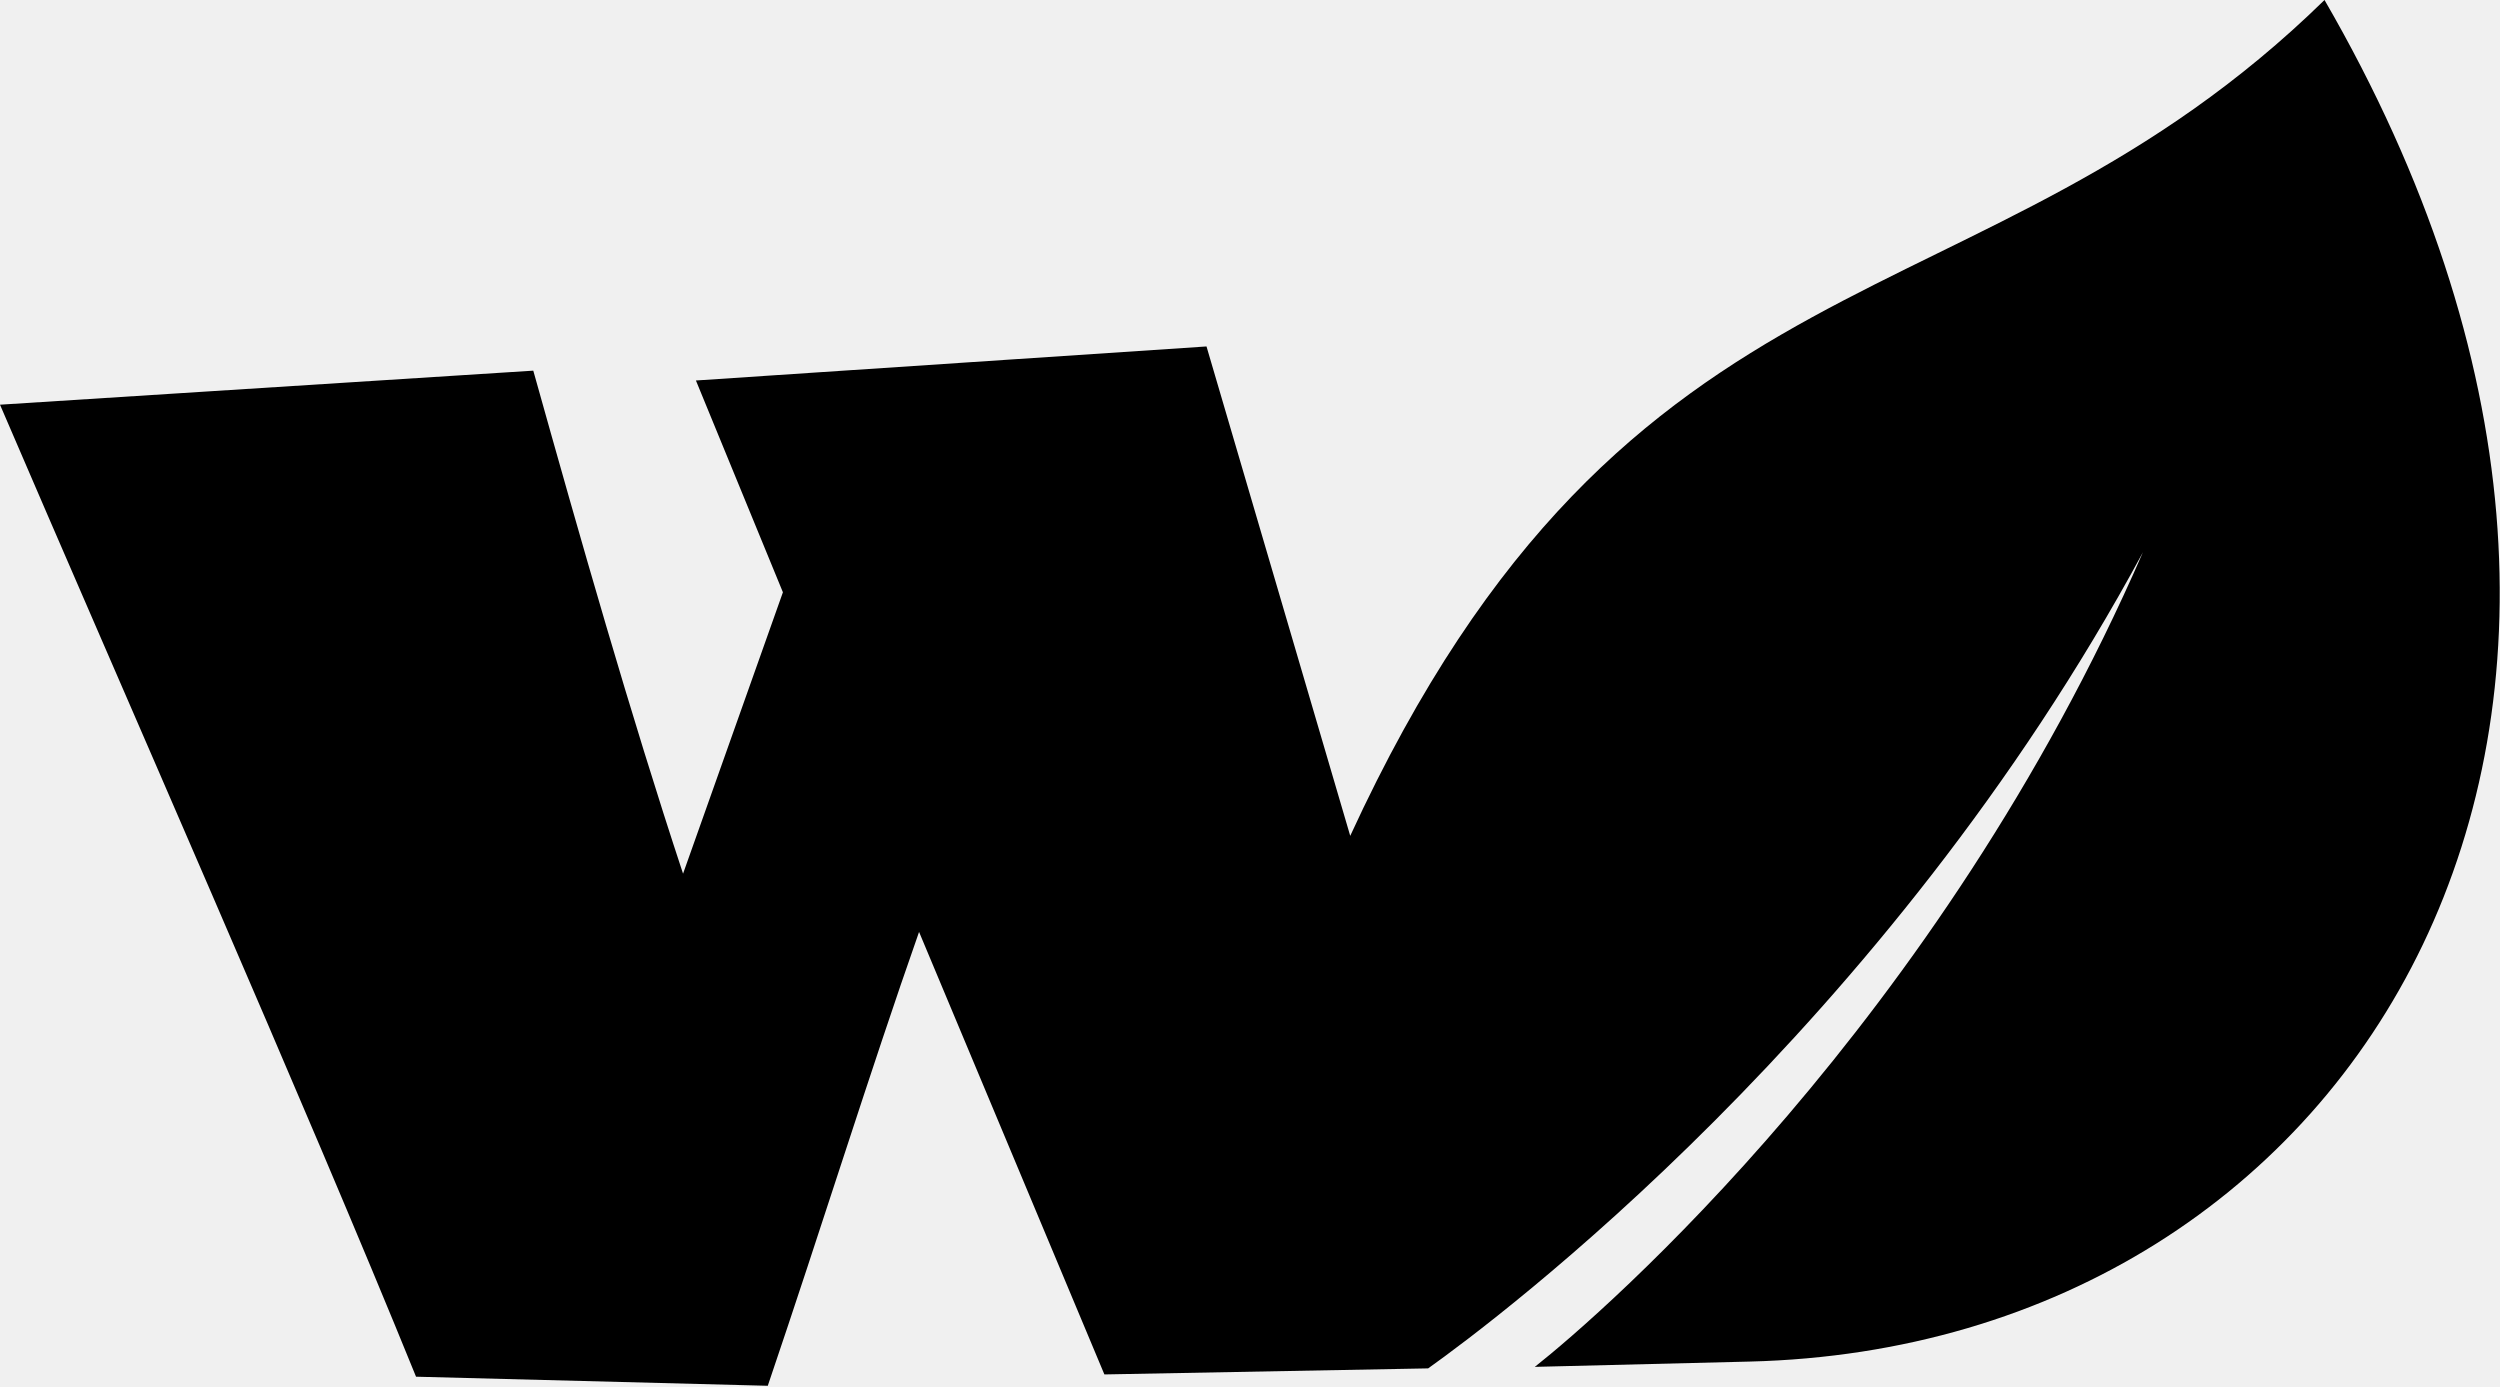
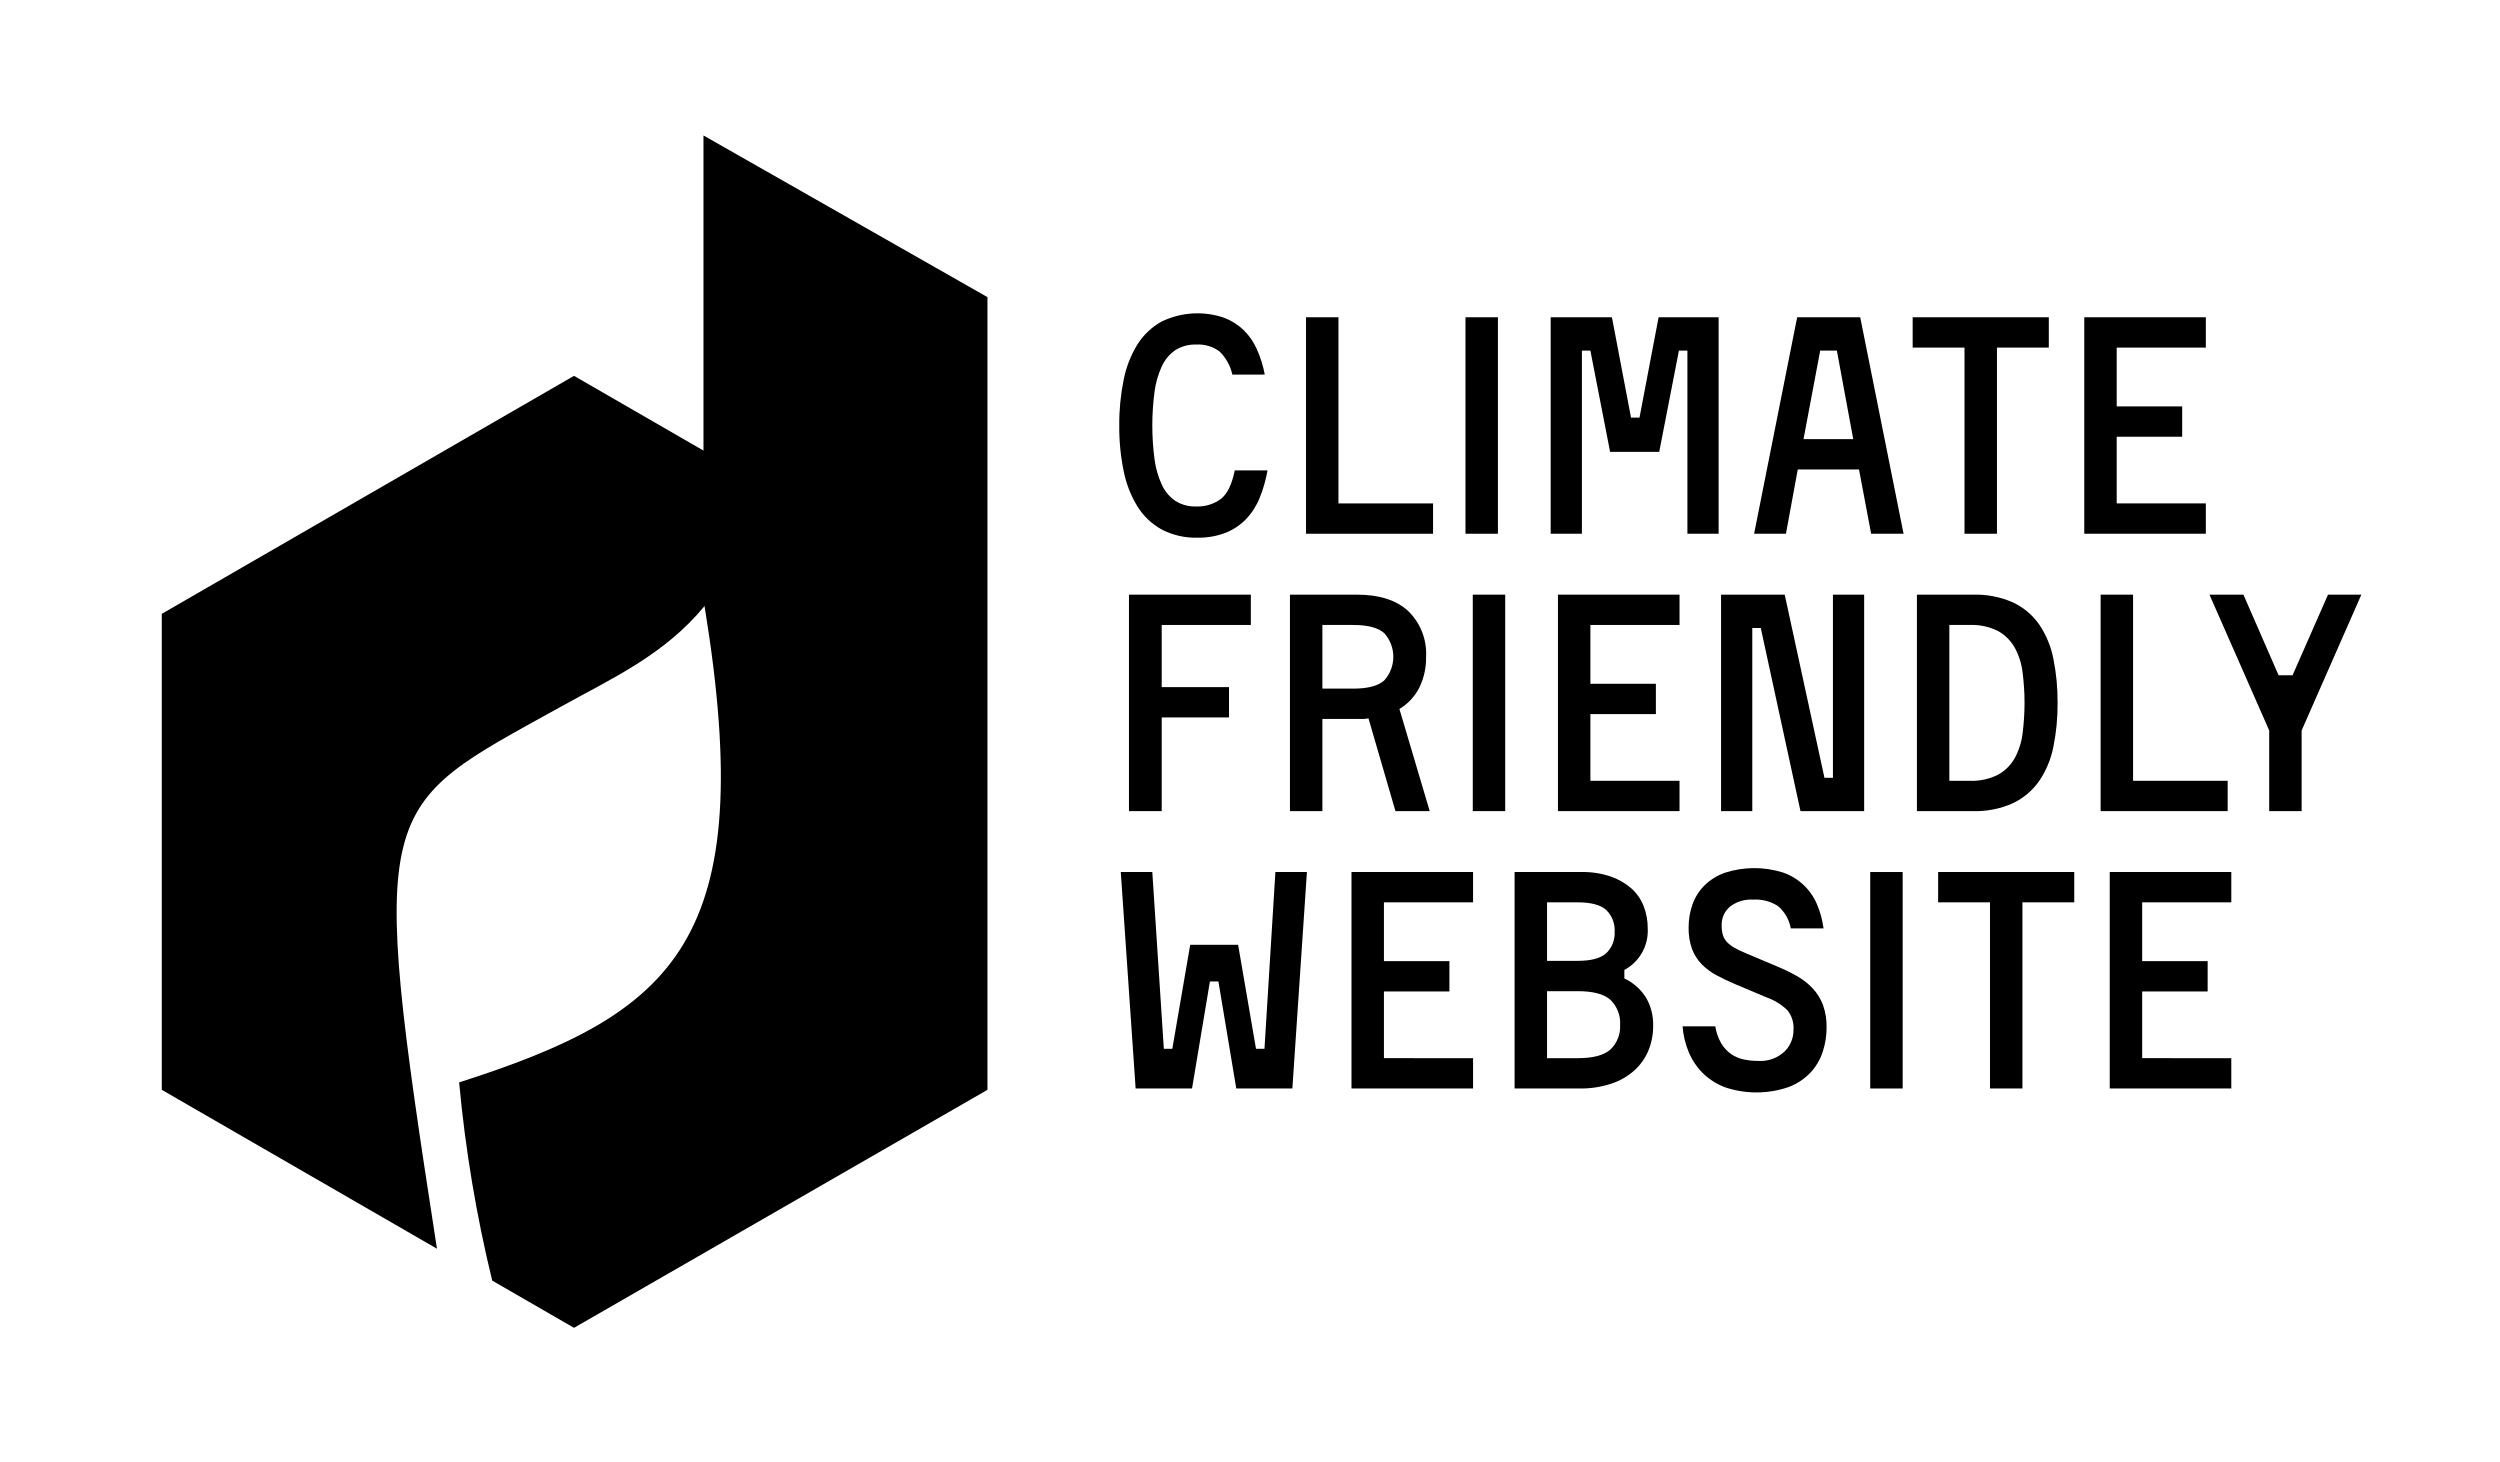
- <svg xmlns="http://www.w3.org/2000/svg" width="330.5" height="183.3" viewBox="0 0 330.5 183.3" xml:space="preserve">
-   <path fill="#000" d="M307.3,0c-45.9,44.9-91.8,30.1-128.8,110.5l-19-64.7L92,50.3l11.5,28l-13.2,37.2c-7-21.2-13.5-44-19.8-66.5L0,53.5 C15.8,90.3,40.5,146.3,55,182l46.5,1.2c7.2-21.2,13.5-41.5,20-60l24.5,58.5l42.8-0.8c9-6.4,60.5-44.9,94.5-107.9 c-27,62-71.4,100.6-80.4,107.7l28.4-0.7l0,0C312.3,178,362.3,95,307.3,0z" />
+ <svg xmlns="http://www.w3.org/2000/svg" viewBox="0 0 387.563 226.563">
+   <defs>
+     <style>.s{fill:#fff;}.p{fill:#000;}</style>
+   </defs>
+   <rect class="s" x="-0.38" width="388" height="227" />
+   <path class="p" d="M109.057,21V69.853L88.985,58.265,25.08,95.16V168.951l42.66,24.63c-10.859-70.052-9.405-68.129,19.102-83.966,8.056-4.476,16.112-8.056,22.378-15.664,8.504,51.916-4.476,63.105-38.042,73.846a211.569,211.569,0,0,0,5.127,30.729l12.68,7.321L153.08,168.951V46.063Z" />
+   <path class="p" d="M191.045,58.068a7.144,7.144,0,0,0-1.974-3.572,5.506,5.506,0,0,0-3.666-1.081,5.674,5.674,0,0,0-3.173.846,6.055,6.055,0,0,0-2.092,2.468,13.493,13.493,0,0,0-1.151,3.948,39.823,39.823,0,0,0,0,10.575,13.477,13.477,0,0,0,1.151,3.947,6.048,6.048,0,0,0,2.092,2.468,5.666,5.666,0,0,0,3.173.846,6.046,6.046,0,0,0,3.877-1.175q1.479-1.173,2.139-4.418h5.076a20.711,20.711,0,0,1-1.223,4.277,10.431,10.431,0,0,1-2.115,3.29,9.078,9.078,0,0,1-3.172,2.115,11.564,11.564,0,0,1-4.348.752,11.324,11.324,0,0,1-5.546-1.27,10.251,10.251,0,0,1-3.761-3.572,16.72,16.72,0,0,1-2.138-5.498,33.872,33.872,0,0,1-.682-7.051,34.217,34.217,0,0,1,.682-7.073,16.481,16.481,0,0,1,2.138-5.499,10.33,10.33,0,0,1,3.761-3.549,12.754,12.754,0,0,1,9.659-.587,8.998,8.998,0,0,1,3.031,1.903,9.6,9.6,0,0,1,2.067,2.984,17.703,17.703,0,0,1,1.222,3.925Z" />
+   <path class="p" d="M222.159,78.043v4.7H202.466V49.185h5.029V78.043Z" />
+   <path class="p" d="M232.216,82.743h-5.029V49.185h5.029Z" />
+   <path class="p" d="M266.431,49.185V82.743h-4.84V54.355h-1.316L257.22,70.053h-7.615L246.55,54.355h-1.315V82.743h-4.841V49.185h9.494l2.961,15.557h1.315l2.961-15.557Z" />
+   <path class="p" d="M288.193,72.779h-9.494l-1.833,9.964h-4.934l6.674-33.558H288.38l6.721,33.558h-5.029Zm-8.602-4.7h7.708l-2.538-13.724H282.176Z" />
+   <path class="p" d="M317.615,53.885h-8.037V82.743H304.548V53.885h-8.037V49.185h21.104Z" />
+   <path class="p" d="M341.959,78.043v4.7H323.113V49.185h18.847v4.699H328.142v9.118h10.151v4.7H328.142v10.34Z" />
+   <path class="p" d="M180.094,96.885v9.636h10.435V111.22H180.094v14.524h-5.076V92.186h18.893v4.699Z" />
+   <path class="p" d="M205.003,111.455v14.288h-5.029V92.186h10.388q5.216,0,7.966,2.562a9.19,9.19,0,0,1,2.75,7.073,10.389,10.389,0,0,1-1.058,4.794,8.075,8.075,0,0,1-3.078,3.29l4.7,15.839H216.33l-4.183-14.382a3.95,3.95,0,0,1-.869.094h-6.275Zm4.748-4.7q3.478,0,4.863-1.292a5.478,5.478,0,0,0,0-7.285q-1.386-1.292-4.863-1.293h-4.748v9.87Z" />
+   <path class="p" d="M233.345,125.743h-5.029V92.186h5.029Z" />
+   <path class="p" d="M260.368,121.043v4.7H241.522V92.186h18.847v4.699H246.551v9.118h10.151v4.7H246.551v10.34Z" />
+   <path class="p" d="M288.991,92.186v33.558h-9.87l-6.157-28.388h-1.315v28.388h-4.841V92.186h9.869l6.158,28.388h1.315V92.186Z" />
+   <path class="p" d="M305.865,92.186a14.3,14.3,0,0,1,6.18,1.198,10.276,10.276,0,0,1,4.066,3.407,14.324,14.324,0,0,1,2.209,5.311,33.205,33.205,0,0,1,.658,6.861,32.859,32.859,0,0,1-.658,6.839,14.3,14.3,0,0,1-2.209,5.287,10.456,10.456,0,0,1-4.066,3.432,14.064,14.064,0,0,1-6.18,1.222h-8.695V92.186Zm-3.666,28.858H305.3a9.031,9.031,0,0,0,4.441-.94,6.667,6.667,0,0,0,2.586-2.562,10.696,10.696,0,0,0,1.221-3.831,36.89,36.89,0,0,0,0-9.494,10.704,10.704,0,0,0-1.221-3.83,6.667,6.667,0,0,0-2.586-2.562,9.042,9.042,0,0,0-4.441-.94h-3.102Z" />
+   <path class="p" d="M345.344,121.043v4.7H325.651V92.186H330.68V121.043Z" />
+   <path class="p" d="M355.402,104.688l5.498-12.502h5.17l-9.259,21.056v12.502h-5.028v-12.502l-9.26-21.056h5.264l5.453,12.502Z" />
+   <path class="p" d="M191.938,146.465l2.773,16.121h1.315l1.692-27.4h4.888l-2.256,33.558h-8.695l-2.772-16.591h-1.315l-2.773,16.591H176.052l-2.303-33.558h4.888l1.786,27.4H181.74l2.772-16.121Z" />
+   <path class="p" d="M228.363,164.043v4.7H209.515V135.185h18.848v4.699H214.544v9.118h10.152v4.7H214.544v10.34Z" />
+   <path class="p" d="M251.816,151.683a8.003,8.003,0,0,1,3.383,3.008,8.356,8.356,0,0,1,1.082,4.324,9.951,9.951,0,0,1-.729,3.83,8.607,8.607,0,0,1-2.162,3.078,10.212,10.212,0,0,1-3.572,2.068,15.077,15.077,0,0,1-5.006.752H234.801V135.185h10.388a13.409,13.409,0,0,1,4.465.681,9.602,9.602,0,0,1,3.219,1.833,7.219,7.219,0,0,1,1.928,2.75,9.214,9.214,0,0,1,.635,3.431,6.88,6.88,0,0,1-3.619,6.486Zm-7.238-2.727q3.148,0,4.441-1.198a4.296,4.296,0,0,0,1.293-3.313,4.356,4.356,0,0,0-1.293-3.36q-1.294-1.2-4.441-1.199H239.83v9.071Zm0,15.087q3.618,0,5.1-1.363a4.916,4.916,0,0,0,1.48-3.807,4.979,4.979,0,0,0-1.48-3.853q-1.481-1.364-5.1-1.363H239.83V164.043Z" />
+   <path class="p" d="M277.618,143.927a5.915,5.915,0,0,0-1.975-3.454,6.371,6.371,0,0,0-3.853-1.011,5.35,5.35,0,0,0-3.619,1.105,3.652,3.652,0,0,0-1.27,2.891,5.207,5.207,0,0,0,.188,1.48,2.679,2.679,0,0,0,.635,1.105,5.229,5.229,0,0,0,1.175.893,14.444,14.444,0,0,0,1.763.846l4.794,2.021a28.589,28.589,0,0,1,3.102,1.505,10.204,10.204,0,0,1,2.444,1.903,7.898,7.898,0,0,1,1.599,2.562,9.806,9.806,0,0,1,.564,3.524,12.017,12.017,0,0,1-.588,3.736,8.674,8.674,0,0,1-1.88,3.22,9.161,9.161,0,0,1-3.384,2.256,15.284,15.284,0,0,1-9.823.071,9.847,9.847,0,0,1-3.455-2.162,10.104,10.104,0,0,1-2.209-3.243,13.005,13.005,0,0,1-.986-4.065h5.076a7.502,7.502,0,0,0,.916,2.632,5.455,5.455,0,0,0,1.504,1.645,5.304,5.304,0,0,0,1.951.847,10.553,10.553,0,0,0,2.256.234,5.478,5.478,0,0,0,4.089-1.434,4.689,4.689,0,0,0,1.41-3.407,4.346,4.346,0,0,0-.964-3.031,9.117,9.117,0,0,0-3.266-1.998l-4.795-2.02q-1.55-.658-2.867-1.363a9.748,9.748,0,0,1-2.303-1.691,6.788,6.788,0,0,1-1.527-2.374,9.266,9.266,0,0,1-.541-3.36,10.591,10.591,0,0,1,.588-3.549,7.888,7.888,0,0,1,1.833-2.938,8.663,8.663,0,0,1,3.173-1.997,14.791,14.791,0,0,1,9.023-.047,8.832,8.832,0,0,1,5.264,4.888,14.146,14.146,0,0,1,1.035,3.783Z" />
+   <path class="p" d="M294.961,168.743h-5.029V135.185h5.029Z" />
+   <path class="p" d="M321.563,139.885h-8.037v28.858h-5.029V139.885H300.46v-4.699h21.102Z" />
+   <path class="p" d="M345.907,164.043v4.7H327.061V135.185h18.847v4.699H332.09v9.118h10.151v4.7H332.09v10.34Z" />
</svg>
